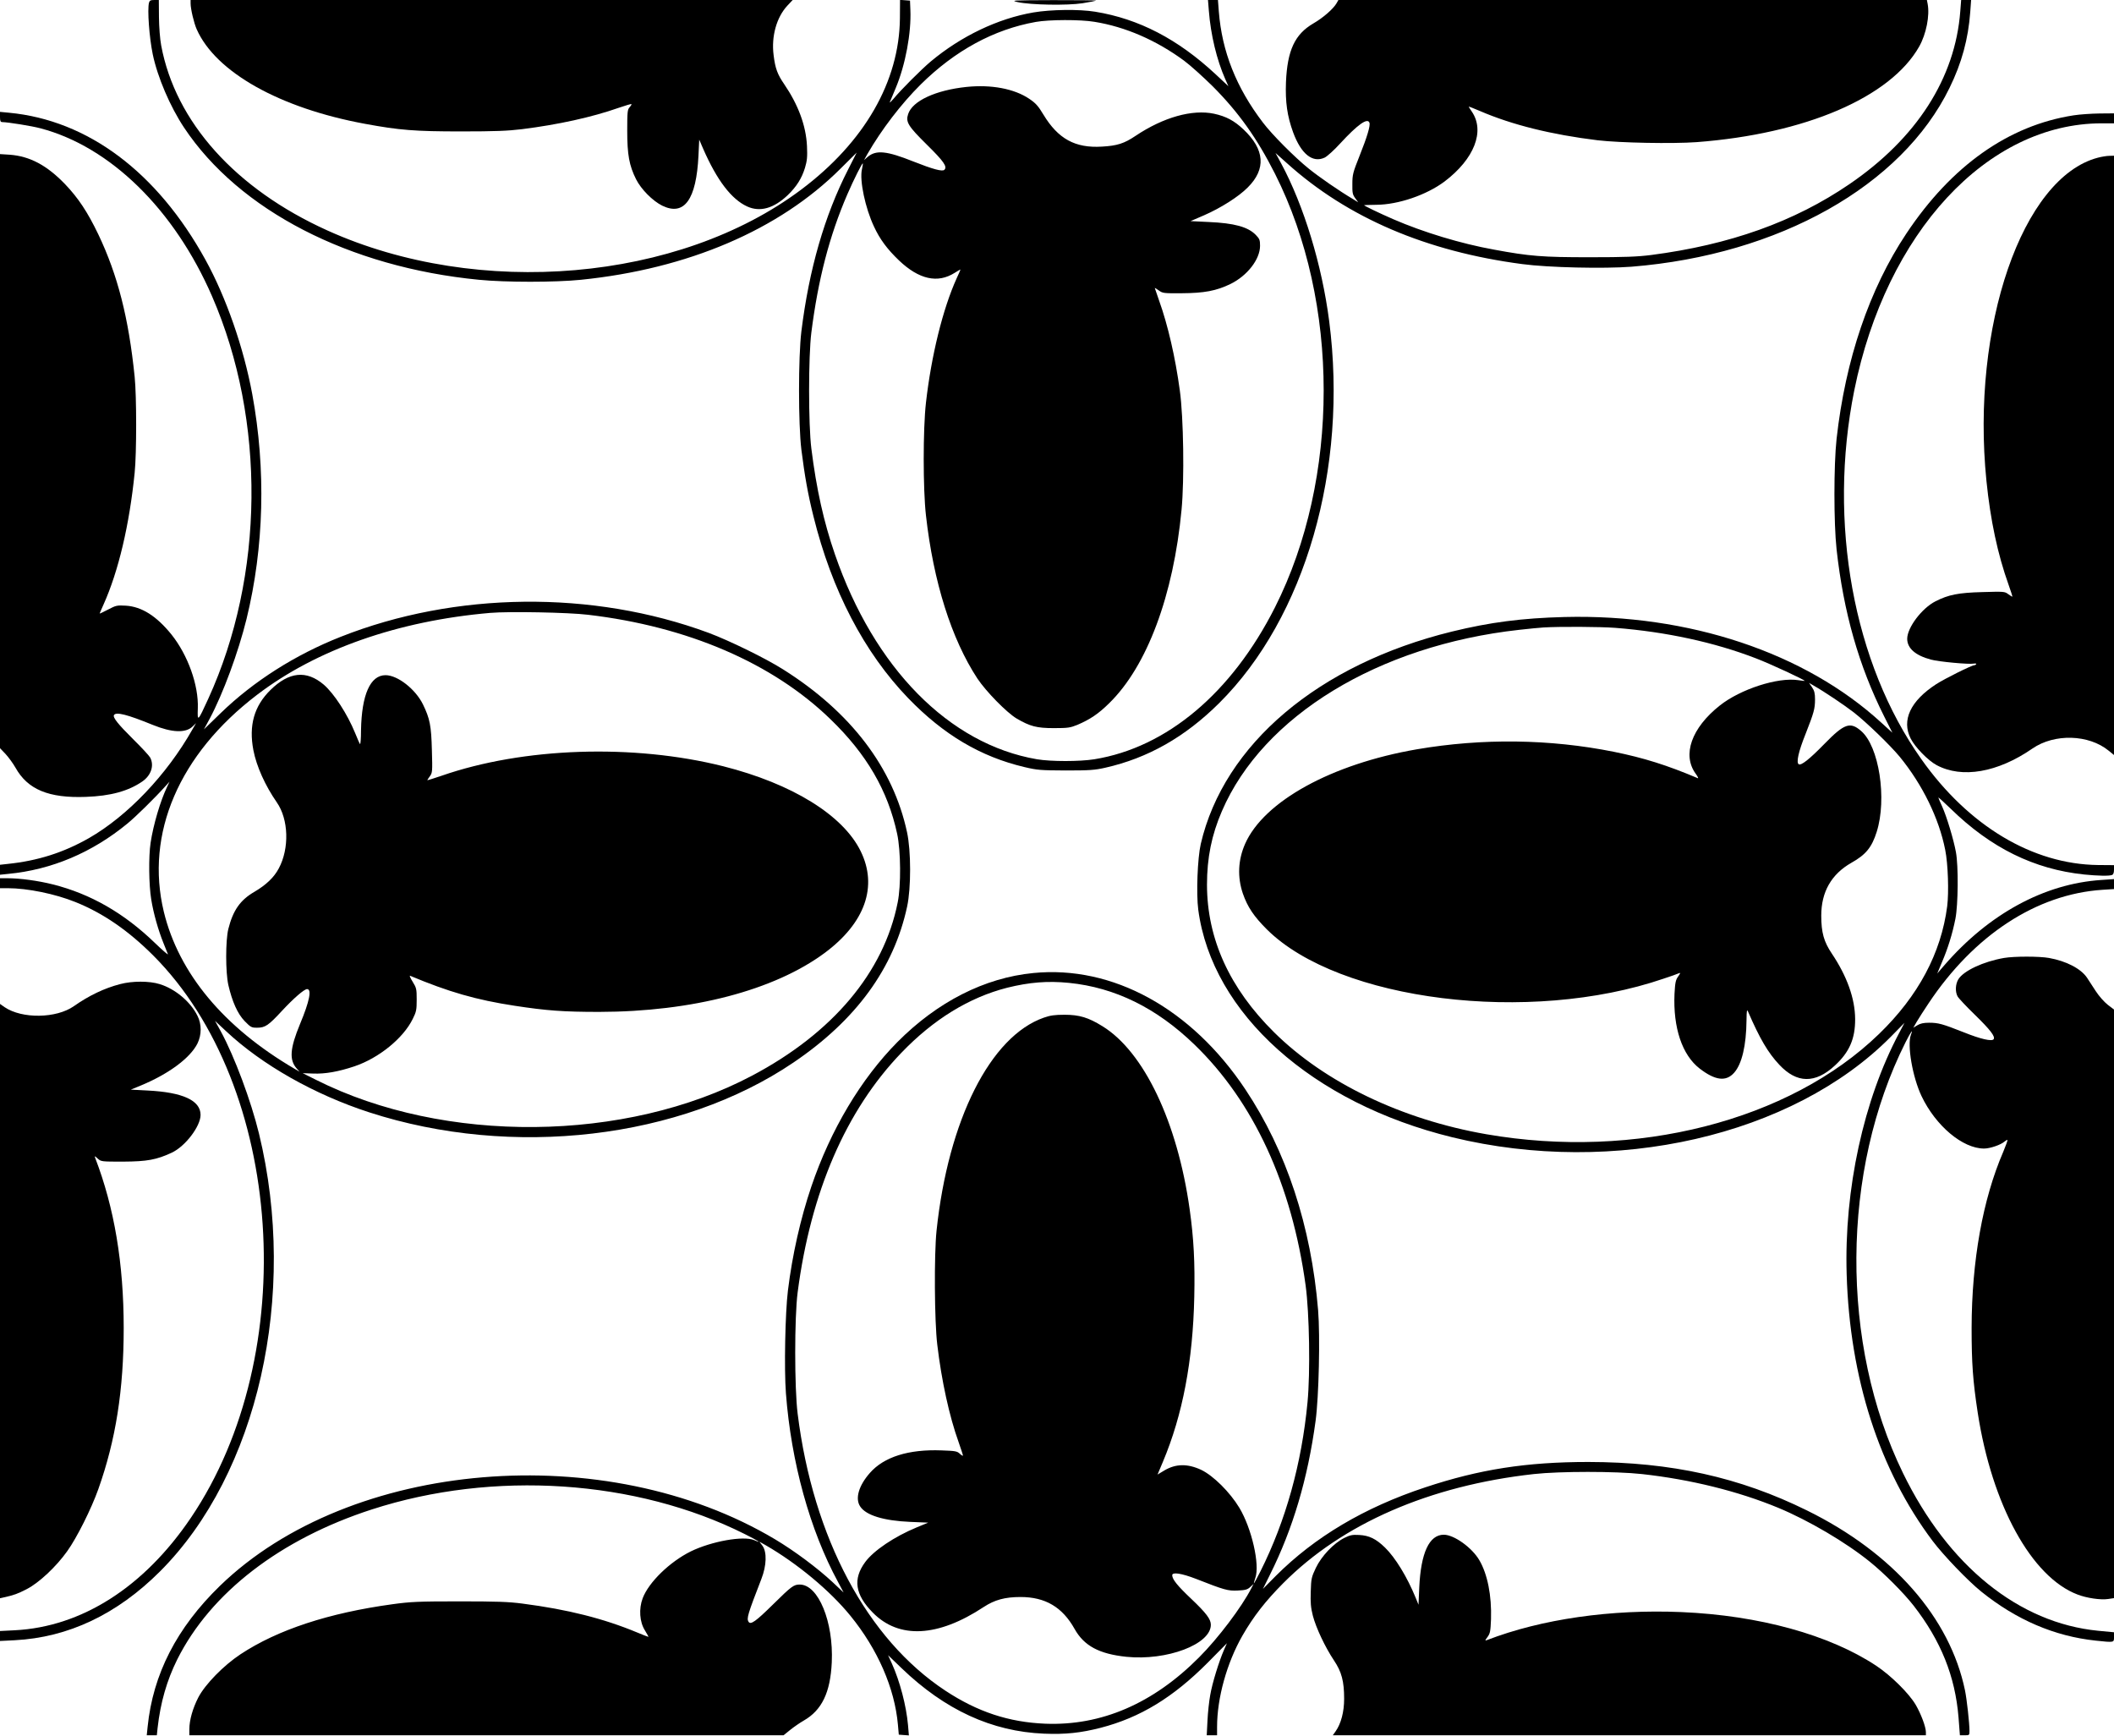
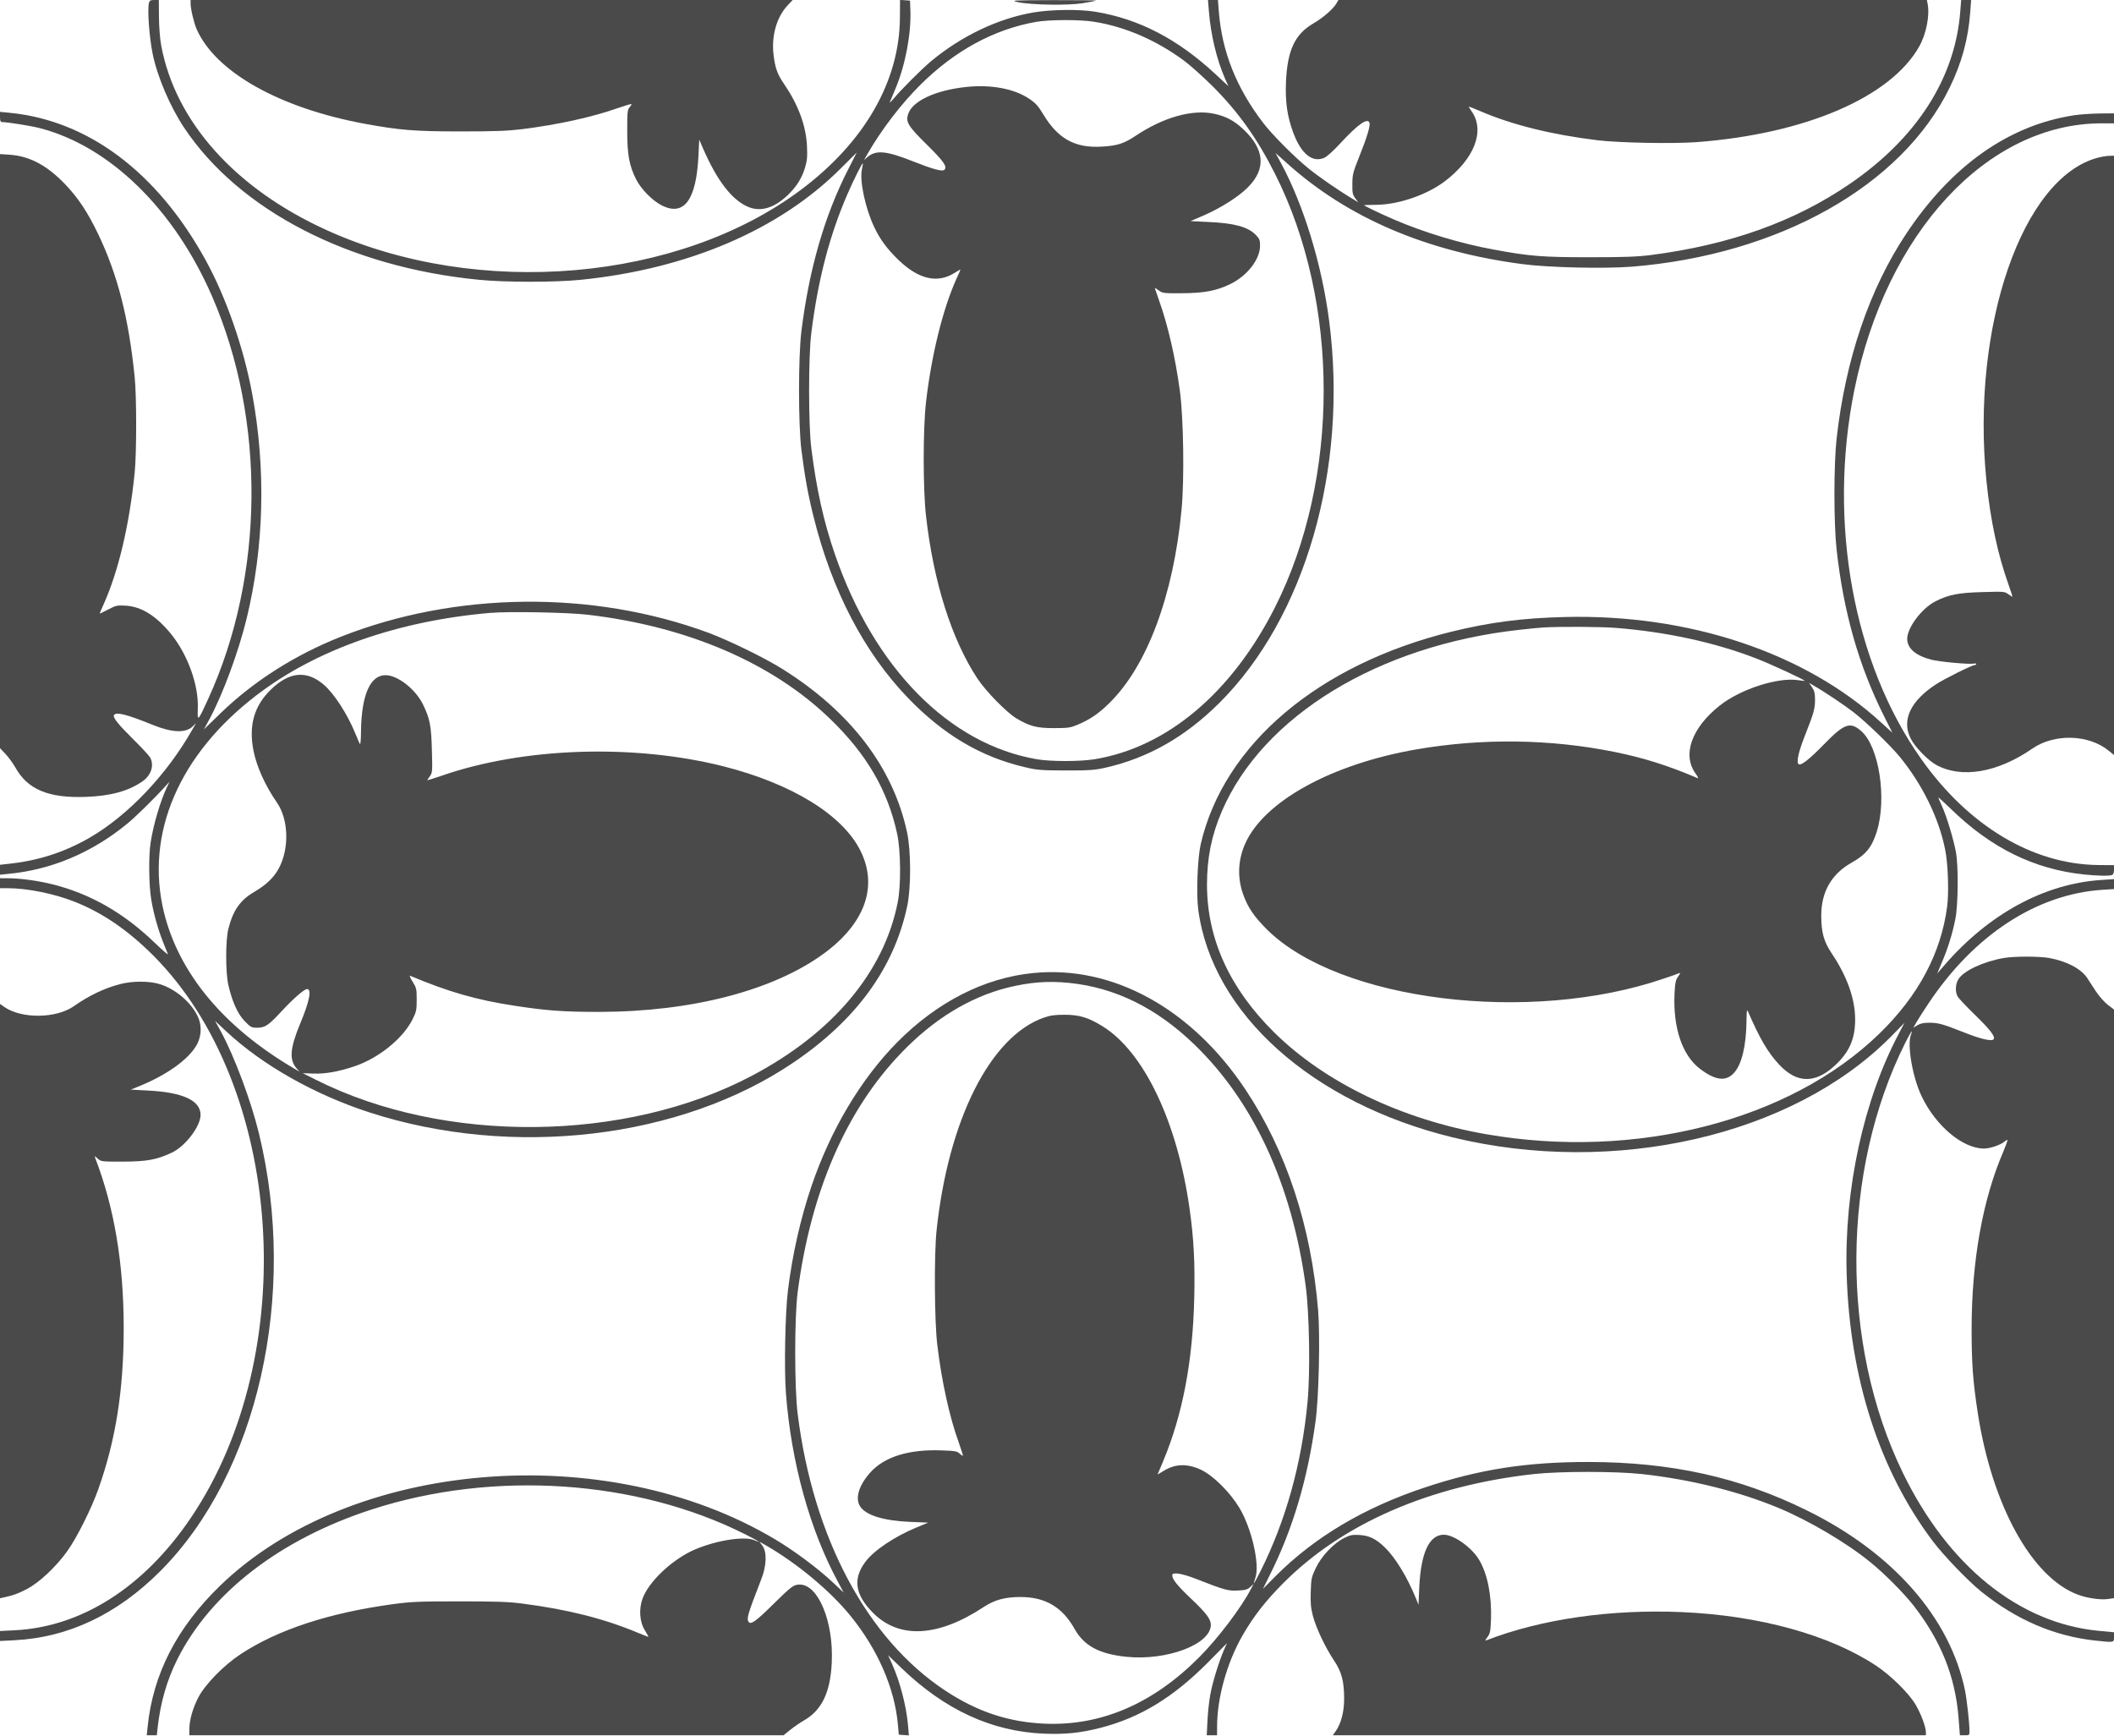
<svg xmlns="http://www.w3.org/2000/svg" version="1.0" width="1697pt" height="1393pt" viewBox="0 0 1697 1393" preserveAspectRatio="xMidYMid meet">
-   <g transform="translate(0,1393) scale(0.1,-0.1)" fill="#000000" stroke="none">
+   <g transform="translate(0,1393) scale(0.1,-0.1)" fill="#4B4A4A" stroke="none">
    <path d="M1196 13908 c-14 -55 2 -277 30 -413 38 -183 139 -420 252 -590 442 -664 1326 -1120 2367 -1221 213 -21 611 -21 818 0 858 87 1591 400 2083 891 l131 130 -68 -134 c-191 -374 -314 -802 -376 -1301 -25 -206 -25 -744 0 -950 27 -212 52 -355 97 -535 147 -594 407 -1093 760 -1459 284 -294 582 -471 935 -554 101 -24 128 -26 330 -27 190 0 233 3 317 22 342 77 640 246 914 518 692 687 1037 1883 884 3067 -58 450 -203 927 -386 1267 l-45 83 93 -83 c485 -437 1118 -708 1888 -809 209 -28 656 -38 877 -21 1183 95 2169 649 2553 1436 98 200 150 392 166 608 l7 97 -40 0 -40 0 -7 -91 c-41 -537 -350 -1019 -891 -1388 -441 -301 -959 -486 -1590 -568 -112 -14 -210 -18 -495 -18 -379 0 -481 8 -766 61 -267 48 -569 140 -809 244 -115 50 -235 108 -235 113 0 1 44 2 98 3 177 1 404 79 548 187 239 181 326 404 219 561 -14 20 -25 38 -25 40 0 2 41 -14 90 -35 257 -111 575 -190 945 -235 179 -21 602 -29 795 -15 871 66 1555 359 1786 767 57 101 86 250 68 343 l-6 31 -2362 0 -2362 0 -16 -28 c-27 -45 -107 -115 -185 -160 -149 -87 -209 -216 -220 -472 -6 -159 10 -272 57 -401 64 -175 157 -250 254 -204 20 10 76 60 124 113 140 152 220 209 235 167 9 -22 -18 -113 -80 -268 -52 -131 -57 -148 -57 -224 -1 -71 2 -85 23 -114 l24 -33 -39 24 c-116 69 -271 176 -359 247 -111 89 -296 275 -366 368 -215 281 -330 572 -355 893 l-7 92 -40 0 -40 0 7 -87 c15 -192 63 -393 132 -549 l25 -56 -104 97 c-302 281 -615 444 -966 501 -128 21 -355 18 -496 -6 -285 -49 -580 -190 -824 -394 -76 -64 -238 -226 -300 -301 -19 -22 -31 -33 -28 -25 3 8 25 60 48 115 77 184 125 440 117 625 l-3 75 -40 3 -40 3 -1 -148 c-5 -508 -285 -994 -791 -1374 -983 -739 -2591 -878 -3805 -329 -737 333 -1220 871 -1334 1485 -10 53 -17 147 -18 227 l-1 138 -36 0 c-30 0 -38 -4 -43 -22z m7589 -153 c249 -40 497 -148 720 -312 50 -37 153 -130 231 -207 206 -207 354 -414 499 -701 521 -1033 521 -2447 0 -3480 -347 -687 -869 -1126 -1450 -1220 -118 -19 -348 -19 -461 0 -705 121 -1307 732 -1622 1646 -89 258 -148 521 -189 849 -24 191 -24 739 0 930 54 426 145 777 289 1110 52 120 119 253 124 248 2 -2 -2 -24 -7 -48 -20 -89 27 -311 97 -459 47 -102 107 -182 201 -272 160 -152 310 -186 447 -99 25 16 46 28 46 26 0 -2 -13 -33 -30 -69 -112 -247 -204 -622 -247 -1000 -24 -211 -24 -693 0 -904 60 -535 205 -993 413 -1310 70 -105 236 -274 315 -321 108 -63 161 -77 299 -77 113 0 131 3 188 26 103 44 170 89 256 174 304 297 516 865 581 1555 23 241 16 737 -14 955 -36 266 -96 526 -166 721 -19 54 -35 100 -35 102 0 2 15 -7 33 -20 30 -22 40 -23 182 -22 182 1 278 19 392 74 135 66 238 198 238 307 0 46 -4 56 -34 87 -63 65 -173 95 -380 104 l-144 7 109 47 c133 58 277 149 350 223 149 148 137 305 -34 466 -75 71 -140 105 -236 126 -175 37 -407 -28 -631 -178 -91 -61 -146 -79 -270 -86 -214 -13 -351 62 -469 257 -42 70 -62 92 -114 127 -120 81 -306 116 -505 95 -246 -26 -433 -112 -467 -218 -21 -63 -1 -96 151 -246 135 -133 165 -176 140 -201 -16 -16 -91 4 -250 67 -213 85 -297 93 -364 38 l-31 -27 28 50 c113 196 271 402 426 556 276 273 588 443 925 503 107 19 356 20 470 1z" />
    <path d="M1530 13903 c0 -45 27 -159 49 -208 152 -344 666 -633 1351 -759 276 -51 400 -61 770 -61 273 0 375 4 490 18 288 36 562 96 775 171 55 19 102 33 104 30 2 -2 -4 -13 -15 -25 -17 -19 -19 -38 -19 -188 0 -193 16 -280 71 -390 40 -80 133 -174 210 -212 177 -86 274 48 291 403 l6 127 31 -72 c111 -254 227 -406 353 -464 104 -48 215 -16 328 92 69 67 111 133 137 218 17 58 20 86 16 175 -8 164 -70 331 -184 498 -53 77 -71 125 -84 232 -19 149 23 302 110 396 l43 46 -2417 0 -2416 0 0 -27z" />
    <path d="M8170 13913 c106 -23 397 -28 520 -9 57 9 106 19 109 21 2 3 -153 4 -345 4 -329 -1 -345 -2 -284 -16z" />
    <path d="M0 12991 c0 -32 4 -41 18 -41 47 -1 236 -31 307 -50 561 -148 1075 -652 1378 -1350 432 -995 420 -2242 -31 -3229 -85 -186 -88 -188 -84 -77 7 186 -80 428 -212 593 -120 148 -238 223 -366 231 -71 4 -79 2 -142 -31 -38 -20 -68 -34 -68 -32 0 2 14 34 31 72 120 267 208 640 250 1058 16 155 16 615 0 770 -48 472 -136 817 -292 1144 -87 181 -161 292 -268 404 -146 151 -282 223 -443 235 l-78 5 0 -2385 0 -2384 44 -46 c24 -26 60 -75 80 -110 98 -176 267 -246 565 -235 198 7 341 46 454 124 70 49 96 127 63 191 -8 15 -69 81 -136 147 -123 122 -166 176 -155 195 17 27 105 5 311 -79 155 -63 264 -67 320 -13 l28 27 -29 -50 c-207 -366 -521 -695 -831 -873 -204 -116 -410 -182 -651 -207 l-63 -7 0 -40 0 -40 67 7 c347 33 673 171 956 404 65 53 223 208 306 301 l32 35 -19 -40 c-55 -115 -111 -305 -133 -450 -17 -111 -14 -341 5 -455 18 -112 56 -246 98 -350 16 -41 33 -82 36 -90 3 -8 -44 32 -104 90 -248 240 -517 394 -818 470 -118 30 -265 50 -366 50 l-60 0 0 -40 0 -40 63 0 c156 0 378 -45 542 -111 222 -89 424 -228 625 -429 1048 -1050 1193 -3196 303 -4513 -376 -557 -877 -877 -1415 -904 l-118 -6 0 -40 0 -40 118 6 c430 22 822 208 1167 553 785 785 1109 2218 794 3514 -64 263 -196 617 -306 820 l-47 85 90 -84 c287 -269 707 -507 1147 -650 1149 -373 2500 -215 3407 400 502 340 805 755 912 1252 32 149 32 446 -1 597 -111 517 -451 964 -994 1306 -140 89 -433 232 -599 294 -930 344 -2033 332 -2953 -32 -365 -144 -700 -357 -964 -613 l-134 -130 46 85 c107 200 230 533 296 801 141 577 157 1201 46 1805 -69 373 -210 778 -376 1079 -388 704 -944 1120 -1576 1180 l-73 7 0 -41z m4720 -3996 c800 -94 1482 -388 1946 -838 291 -281 461 -573 536 -921 29 -135 32 -415 4 -551 -111 -560 -522 -1048 -1169 -1390 -1014 -537 -2471 -551 -3499 -34 l-108 54 84 -3 c95 -4 203 15 331 58 196 66 392 225 468 380 29 58 32 73 32 156 0 85 -2 94 -33 144 -18 29 -27 50 -20 47 310 -130 532 -194 841 -241 254 -39 392 -49 677 -49 746 1 1405 173 1811 474 323 240 427 533 288 816 -141 289 -550 542 -1104 682 -721 181 -1605 152 -2262 -77 -62 -21 -113 -37 -113 -35 0 2 10 17 21 32 20 28 21 37 16 207 -5 199 -16 255 -72 370 -60 122 -203 234 -300 234 -123 0 -192 -157 -197 -443 0 -65 -4 -114 -8 -110 -4 4 -21 44 -39 88 -63 154 -169 317 -252 389 -139 118 -279 104 -428 -43 -131 -129 -175 -284 -137 -483 25 -130 95 -285 188 -419 95 -136 102 -370 16 -530 -38 -72 -101 -132 -194 -187 -116 -67 -173 -149 -211 -299 -23 -92 -23 -348 0 -450 31 -134 74 -231 131 -290 49 -50 55 -53 100 -53 65 0 92 19 200 136 93 100 178 174 201 174 39 0 20 -97 -56 -279 -82 -198 -89 -290 -26 -360 l22 -24 -40 23 c-569 333 -930 767 -1050 1261 -151 626 122 1264 748 1741 477 364 1131 594 1872 658 150 13 628 4 785 -15z" />
    <path d="M16645 13004 c-522 -81 -980 -405 -1342 -949 -297 -446 -489 -1012 -560 -1648 -23 -212 -23 -675 0 -887 56 -506 179 -937 383 -1343 l65 -129 -89 81 c-613 562 -1544 873 -2542 848 -344 -9 -598 -42 -905 -117 -1071 -263 -1830 -905 -2016 -1705 -26 -114 -37 -399 -20 -528 111 -833 915 -1552 2041 -1827 1298 -316 2730 12 3517 806 l111 113 -43 -82 c-285 -536 -442 -1256 -421 -1937 25 -834 263 -1572 690 -2140 88 -117 284 -321 391 -407 282 -227 588 -358 917 -393 151 -16 148 -16 148 28 l0 39 -127 12 c-636 62 -1204 520 -1567 1266 -506 1038 -498 2425 20 3457 43 85 64 115 44 62 -32 -83 13 -341 85 -493 114 -239 330 -421 502 -421 48 0 135 30 164 56 11 9 21 15 24 13 2 -3 -13 -45 -34 -95 -165 -382 -253 -876 -254 -1414 0 -286 10 -423 49 -680 114 -741 432 -1320 801 -1460 75 -29 186 -45 246 -36 l47 7 0 2363 0 2362 -50 38 c-28 22 -70 69 -96 109 -26 40 -58 89 -71 109 -49 72 -165 133 -305 158 -77 14 -279 14 -361 0 -166 -29 -325 -103 -367 -172 -23 -39 -26 -98 -6 -136 8 -15 71 -82 140 -149 122 -119 164 -173 150 -195 -13 -20 -103 0 -242 56 -170 67 -202 76 -277 76 -43 0 -70 -6 -93 -20 l-33 -20 27 47 c16 27 58 93 95 148 365 549 868 877 1395 912 l94 6 0 40 0 40 -102 -7 c-457 -30 -903 -272 -1261 -686 l-56 -65 38 91 c47 109 84 228 108 349 22 113 25 422 4 535 -18 99 -74 286 -111 367 -17 36 -30 68 -30 71 0 3 44 -37 98 -89 323 -316 671 -487 1072 -529 109 -11 201 -13 224 -4 11 4 16 19 16 43 l0 36 -128 1 c-525 6 -1039 313 -1418 849 -547 771 -752 1901 -539 2961 256 1268 1068 2144 1987 2144 l98 0 0 40 0 40 -117 -1 c-65 -1 -158 -7 -208 -15z m-3679 -4114 c408 -32 796 -116 1130 -245 108 -41 398 -175 391 -181 -1 -1 -24 2 -52 6 -163 25 -464 -72 -630 -204 -227 -180 -303 -396 -193 -547 17 -23 24 -39 17 -36 -248 105 -433 163 -674 212 -514 103 -1055 110 -1581 20 -684 -118 -1228 -417 -1379 -759 -57 -129 -63 -267 -18 -399 38 -109 88 -183 194 -289 579 -573 2107 -763 3184 -394 55 18 109 37 119 42 18 7 18 5 -3 -25 -20 -28 -24 -49 -29 -139 -12 -272 61 -491 202 -600 125 -96 212 -107 277 -33 62 70 97 218 99 421 1 77 3 90 12 70 94 -217 160 -330 251 -427 141 -151 289 -153 447 -6 116 107 163 215 162 373 -1 164 -65 343 -187 525 -64 95 -85 169 -85 305 0 191 82 333 242 424 116 65 164 124 203 248 84 266 19 688 -126 811 -87 75 -134 59 -293 -104 -122 -125 -187 -176 -207 -164 -21 14 -2 101 55 243 67 171 76 202 76 278 0 48 -5 69 -24 97 l-24 35 36 -21 c88 -50 244 -155 322 -215 104 -81 292 -263 370 -357 183 -224 315 -494 365 -747 23 -113 30 -341 16 -453 -49 -377 -232 -720 -547 -1025 -720 -698 -1956 -1013 -3153 -805 -679 118 -1296 415 -1703 818 -358 354 -538 750 -539 1184 0 217 37 400 120 592 329 764 1257 1330 2386 1455 77 9 165 17 195 19 134 8 458 6 576 -3z" />
    <path d="M16840 12664 c-607 -160 -1019 -1356 -894 -2594 32 -316 90 -589 178 -835 19 -52 32 -95 30 -95 -3 0 -18 10 -34 21 -27 21 -36 21 -207 16 -192 -5 -272 -21 -376 -74 -109 -55 -227 -211 -227 -301 0 -76 66 -134 191 -167 61 -17 307 -40 344 -32 14 2 22 0 19 -4 -3 -5 -10 -9 -15 -9 -21 0 -238 -108 -306 -152 -207 -134 -280 -290 -205 -437 34 -68 140 -177 208 -213 203 -109 490 -60 769 133 177 122 452 114 612 -17 l43 -35 0 2405 0 2406 -37 -1 c-21 0 -63 -7 -93 -15z" />
    <path d="M8295 6119 c-391 -38 -770 -231 -1090 -553 -293 -296 -537 -704 -692 -1161 -87 -257 -153 -549 -188 -835 -22 -179 -31 -631 -16 -825 42 -553 192 -1097 418 -1514 l45 -85 -88 83 c-120 112 -306 251 -462 344 -1361 812 -3411 640 -4456 -373 -347 -337 -538 -709 -581 -1132 l-7 -68 40 0 41 0 6 58 c23 205 74 382 158 551 268 535 827 966 1562 1204 975 316 2121 240 2994 -198 110 -55 146 -79 74 -48 -87 36 -342 -10 -508 -91 -169 -84 -337 -247 -386 -376 -32 -85 -25 -190 18 -258 18 -29 30 -52 28 -52 -3 0 -44 16 -92 36 -267 111 -555 184 -918 231 -114 15 -209 18 -510 18 -327 0 -389 -3 -535 -23 -511 -70 -922 -205 -1220 -402 -137 -91 -283 -241 -338 -346 -45 -88 -72 -182 -72 -256 l0 -48 2385 0 2385 0 53 43 c30 24 79 58 109 75 145 83 214 225 225 468 15 325 -108 624 -257 624 -48 0 -65 -12 -215 -160 -139 -137 -179 -165 -196 -139 -17 27 -7 60 103 344 42 108 45 216 9 266 l-25 33 50 -28 c253 -146 516 -364 681 -567 219 -269 355 -581 381 -874 l7 -80 40 -3 41 -3 -7 83 c-14 156 -65 351 -130 495 l-30 66 108 -104 c348 -335 725 -509 1144 -526 171 -7 294 6 454 47 317 82 582 243 862 525 l152 154 -24 -55 c-39 -89 -94 -266 -110 -361 -9 -48 -19 -141 -22 -205 l-6 -118 41 0 42 0 0 68 c0 231 78 512 203 731 89 155 185 278 327 421 476 479 1175 784 2013 877 210 23 656 23 867 0 391 -43 774 -138 1095 -271 243 -101 541 -276 735 -433 113 -91 270 -248 352 -353 218 -281 333 -565 360 -897 l11 -143 39 0 c36 0 38 1 38 33 0 63 -21 253 -36 327 -121 584 -578 1105 -1269 1445 -541 267 -1090 388 -1755 389 -496 0 -874 -59 -1310 -204 -489 -162 -886 -398 -1199 -711 l-103 -104 56 113 c185 370 304 772 367 1237 26 193 37 679 20 888 -56 675 -255 1278 -584 1772 -433 650 -1066 997 -1702 934z m286 -79 c369 -37 703 -201 1007 -495 475 -459 782 -1123 893 -1935 30 -222 38 -697 15 -937 -47 -494 -175 -952 -377 -1355 -27 -54 -51 -98 -53 -98 -2 0 3 19 11 43 38 106 -29 398 -128 563 -76 126 -209 258 -307 305 -110 51 -204 49 -295 -5 l-55 -33 43 102 c159 378 241 811 252 1325 6 272 -4 468 -37 702 -98 700 -367 1265 -700 1470 -113 70 -185 92 -305 92 -78 0 -114 -5 -165 -23 -429 -149 -768 -820 -862 -1711 -20 -192 -17 -727 6 -915 34 -288 97 -576 171 -781 19 -55 35 -103 35 -108 0 -5 -11 1 -25 14 -22 21 -36 23 -147 27 -264 10 -462 -52 -575 -181 -90 -102 -120 -206 -78 -269 46 -71 188 -115 403 -124 l143 -6 -92 -38 c-179 -74 -346 -186 -414 -279 -100 -136 -81 -261 61 -405 210 -214 523 -198 891 45 87 57 170 80 295 80 199 0 336 -81 434 -256 76 -136 197 -201 416 -224 325 -33 678 100 678 257 0 45 -37 94 -157 208 -112 106 -153 157 -153 190 0 27 76 15 190 -29 229 -90 258 -98 336 -94 61 3 77 7 100 28 l27 25 -18 -35 c-77 -150 -265 -400 -420 -555 -369 -371 -785 -550 -1235 -532 -292 12 -543 95 -801 265 -628 414 -1062 1227 -1186 2224 -26 206 -26 774 0 973 105 807 388 1461 832 1923 259 270 545 445 850 523 178 44 324 56 496 39z" />
    <path d="M964 6030 c-127 -33 -250 -92 -371 -177 -141 -99 -416 -103 -556 -8 l-37 26 0 -2386 0 -2385 27 6 c86 19 115 30 187 67 99 51 237 180 325 304 78 108 194 341 250 498 141 397 204 799 204 1295 0 516 -75 965 -229 1365 -6 17 -4 17 20 -5 27 -25 30 -25 204 -25 193 1 269 15 391 72 109 51 231 212 231 303 0 116 -142 182 -427 196 l-133 7 78 32 c225 93 398 221 457 338 34 70 35 154 0 223 -56 113 -179 216 -303 254 -83 26 -220 26 -318 0z" />
    <path d="M10791 1584 c-86 -43 -183 -146 -228 -240 -35 -74 -38 -86 -41 -190 -3 -90 0 -127 17 -195 26 -98 99 -253 170 -359 61 -91 81 -167 81 -307 0 -106 -25 -200 -69 -262 l-22 -31 2380 0 2381 0 0 25 c0 42 -39 146 -82 220 -55 93 -199 235 -318 314 -376 248 -938 403 -1562 430 -566 24 -1124 -56 -1562 -225 -17 -6 -16 -3 5 25 21 29 24 45 28 143 6 189 -28 362 -94 474 -59 101 -203 204 -285 204 -117 0 -184 -145 -197 -423 l-6 -139 -22 54 c-69 169 -164 324 -247 405 -72 70 -127 97 -208 101 -55 3 -73 -1 -119 -24z" />
  </g>
</svg>
